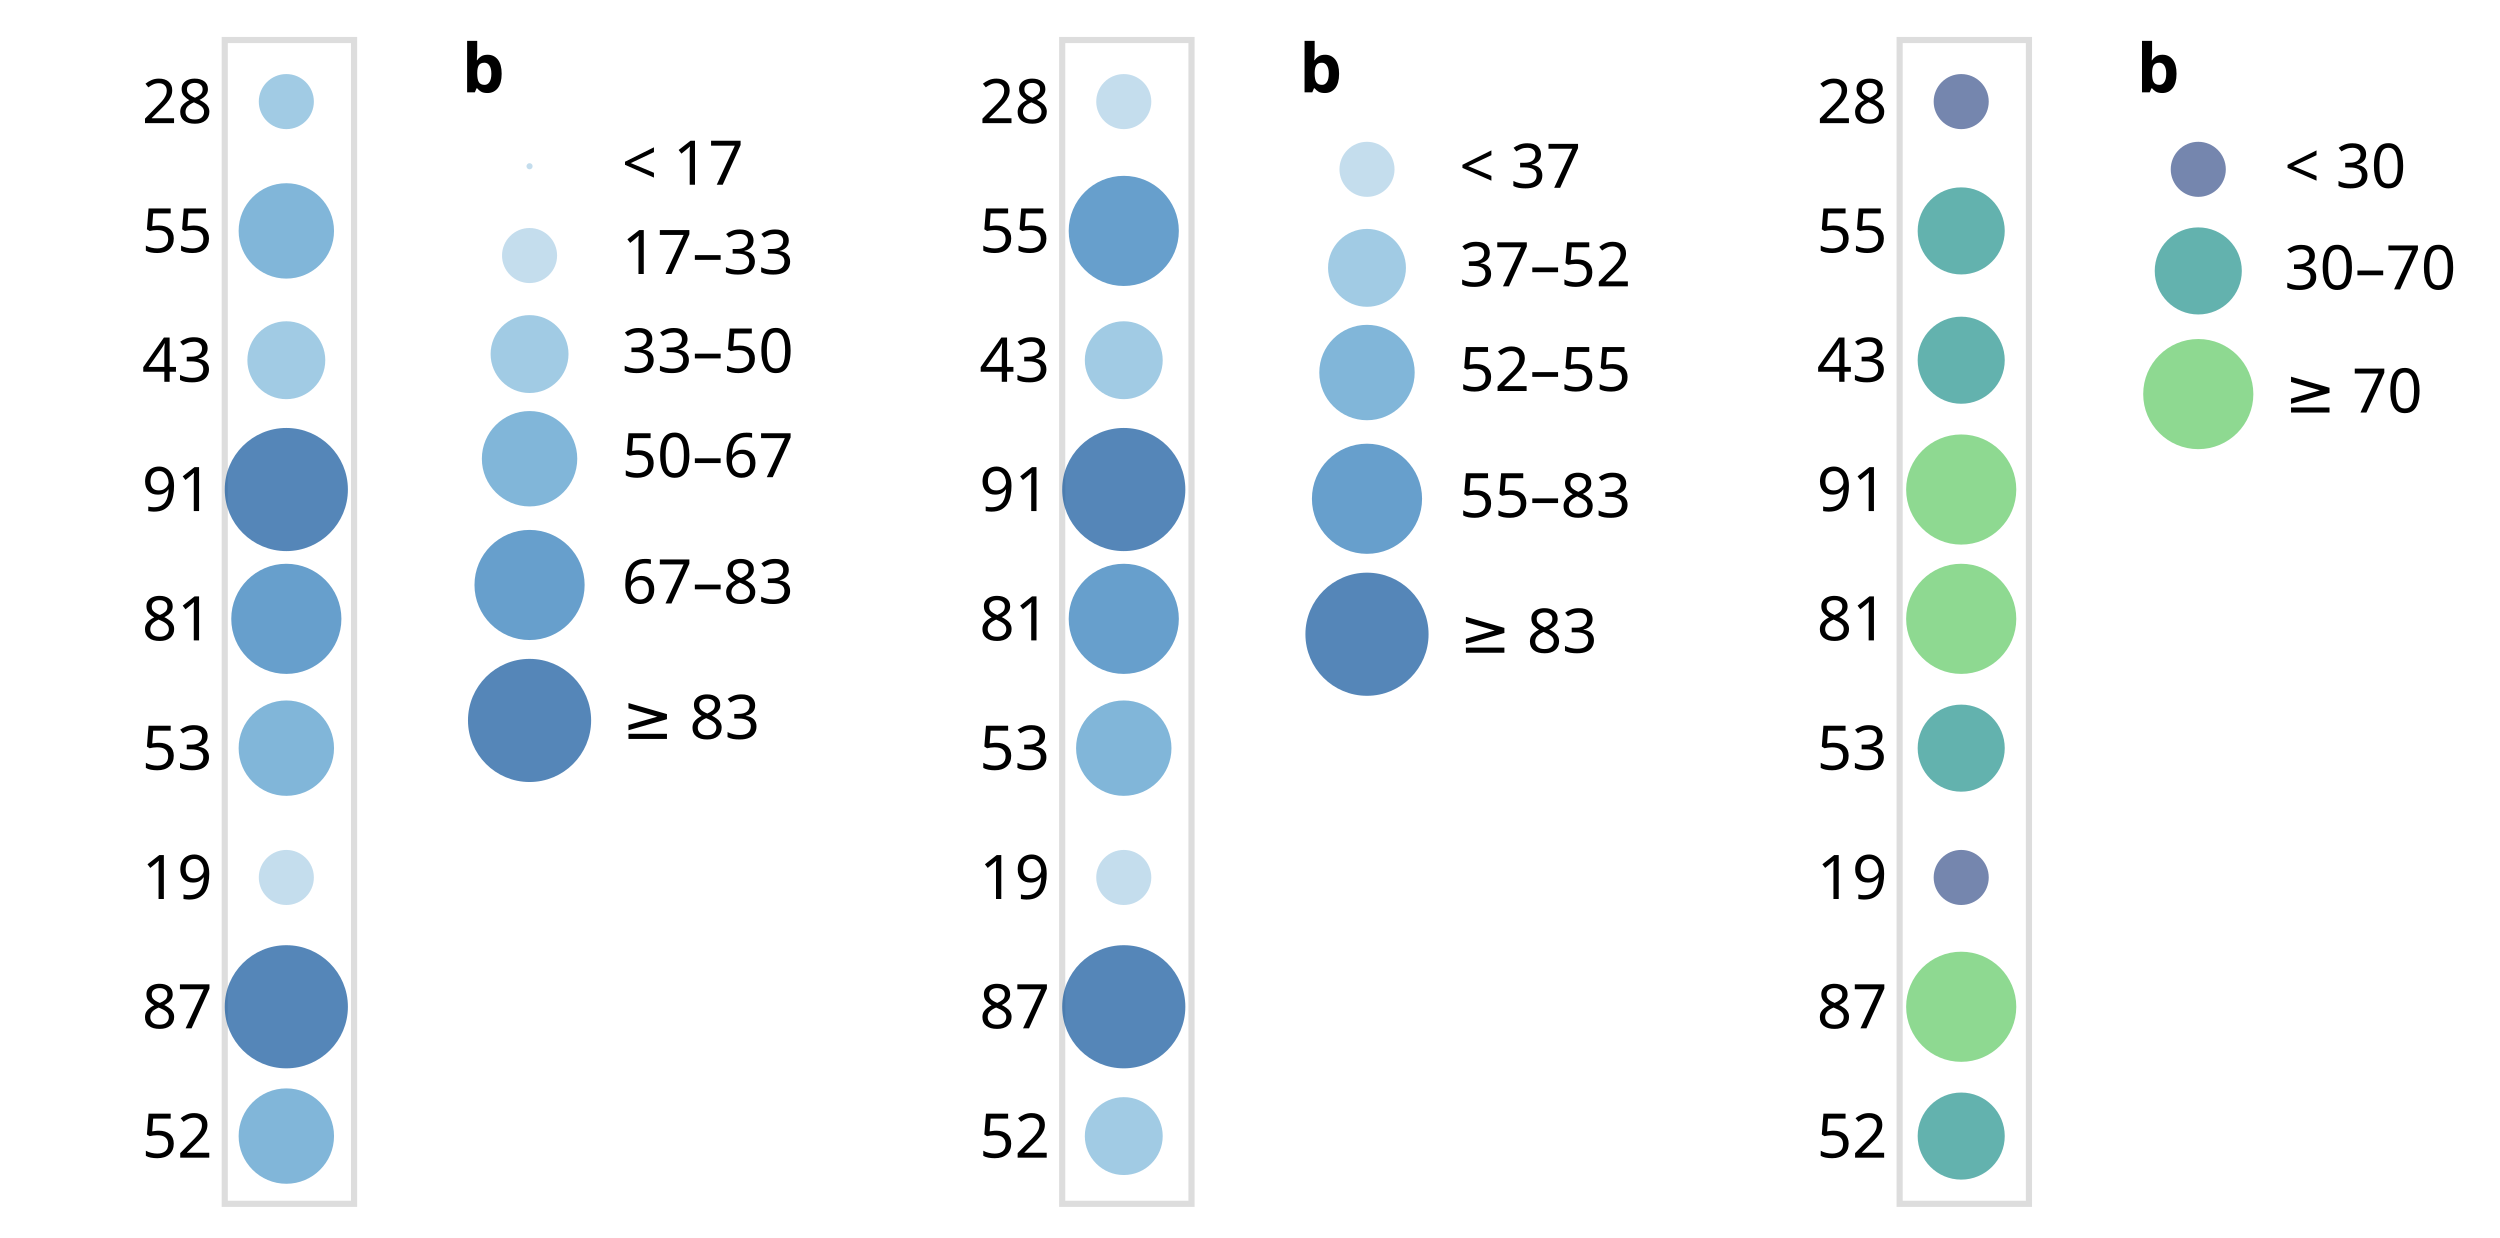
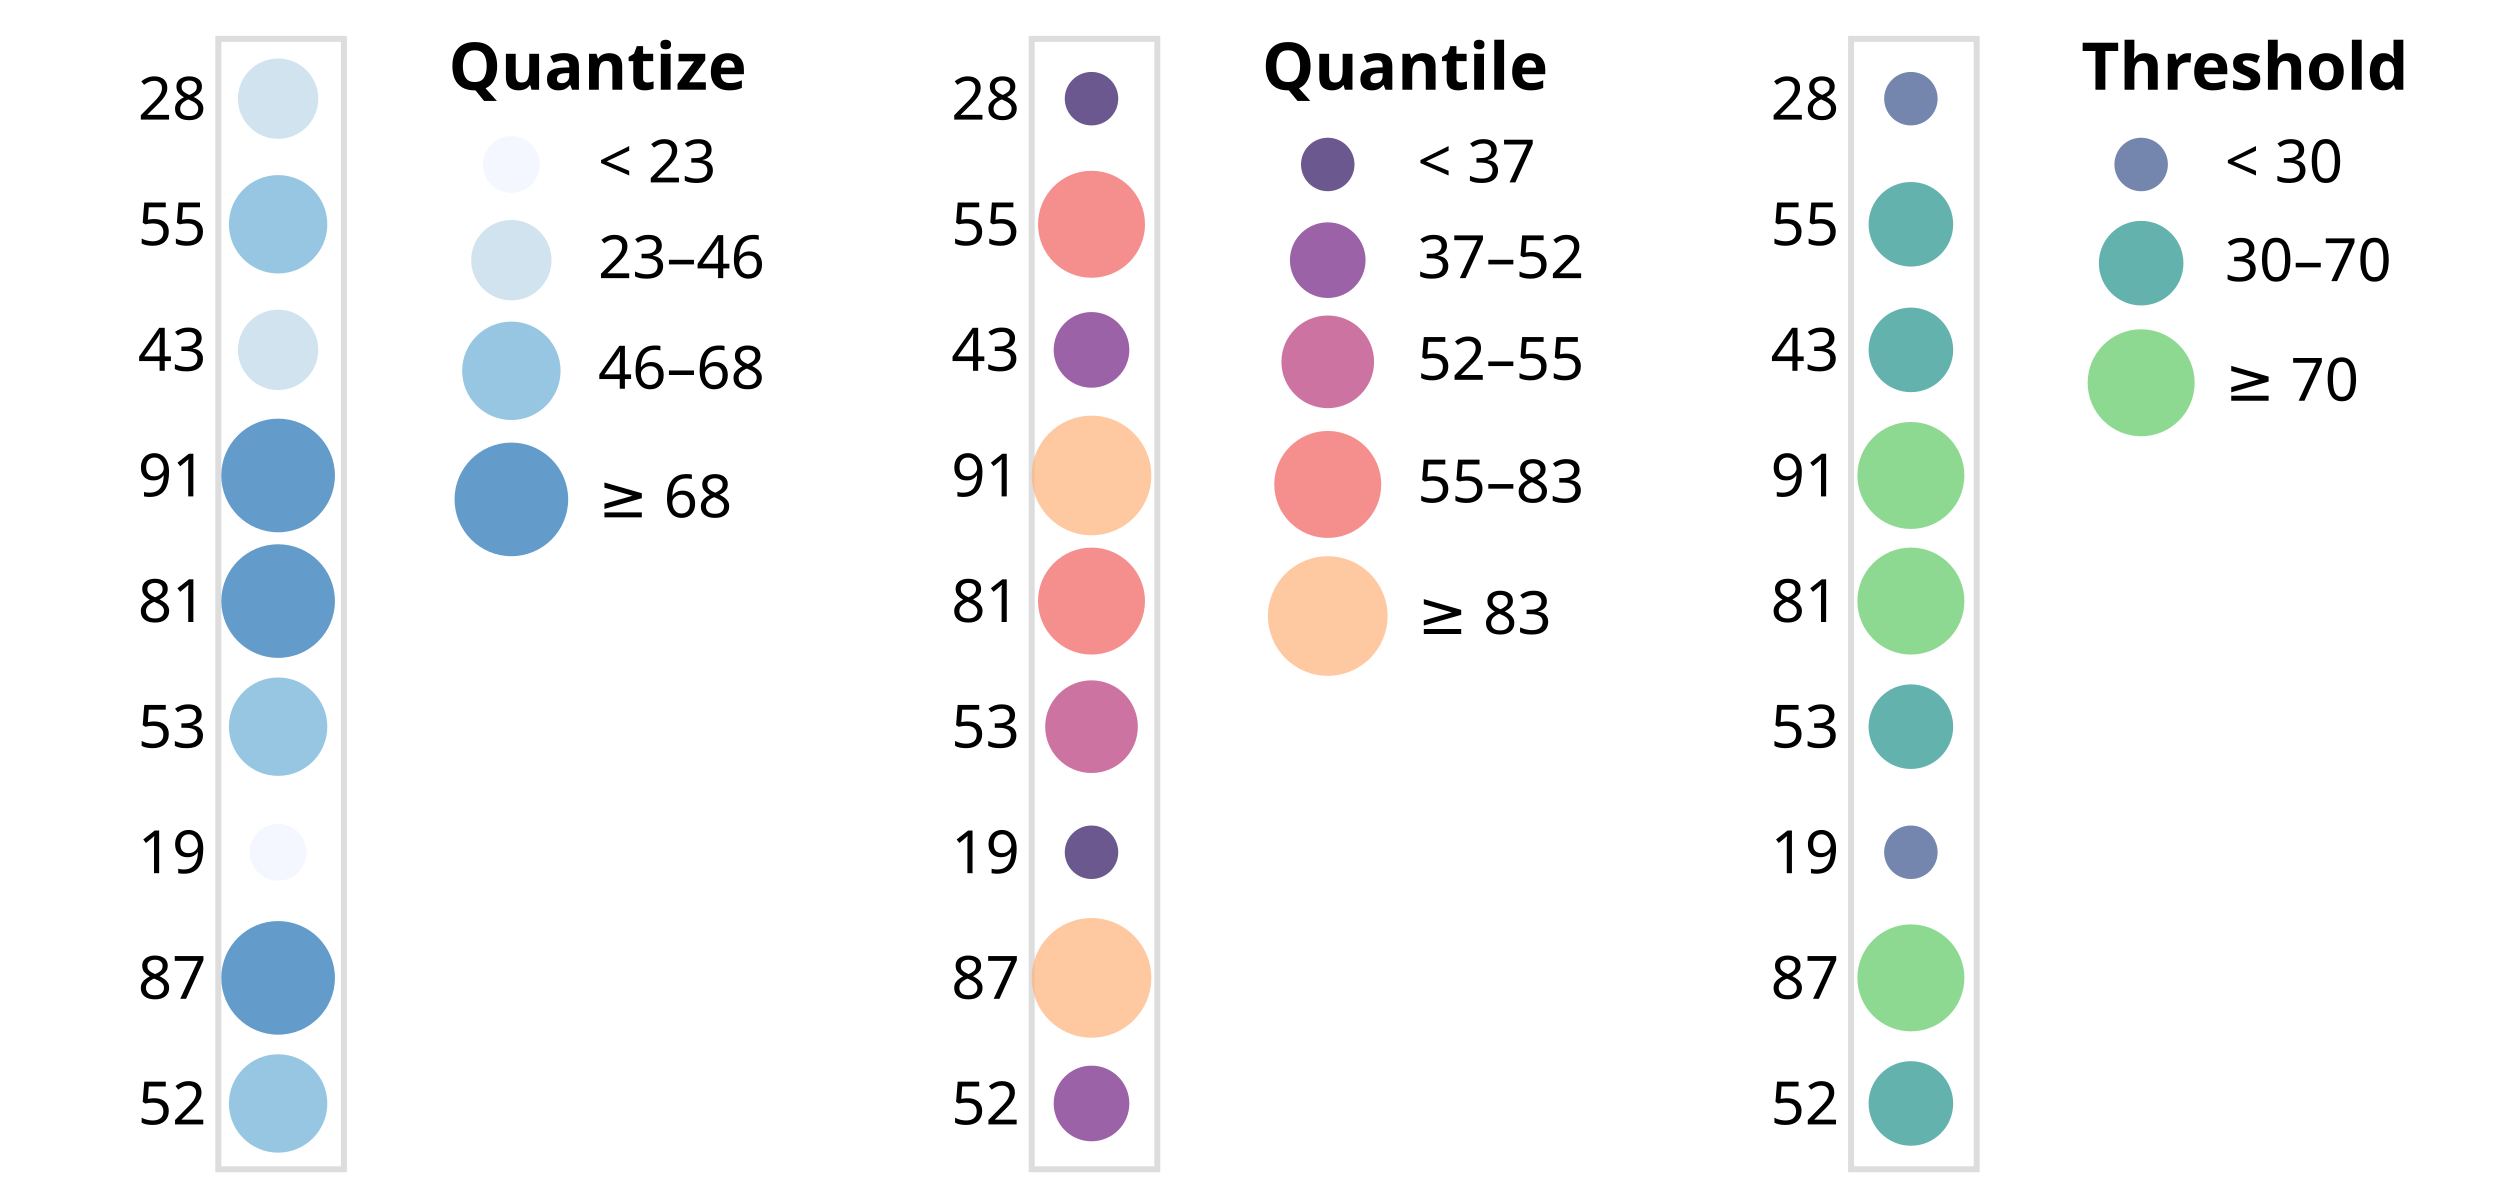
- <svg xmlns="http://www.w3.org/2000/svg" class="marks" width="406" height="201" viewBox="0 0 406 201" version="1.1">
+ <svg xmlns="http://www.w3.org/2000/svg" class="marks" width="418" height="201" viewBox="0 0 418 201" version="1.1">
  <g transform="translate(36,6)">
    <g class="mark-group role-frame root">
      <g transform="translate(0,0)">
        <path class="background" d="M0,0h0v0h0Z" style="fill: none;" />
        <g>
          <g class="mark-group role-scope concat_0_group">
            <g transform="translate(0,0)">
              <path class="background" d="M0.5,0.5h21v189h-21Z" style="fill: none; stroke: #ddd;" />
              <g>
                <g class="mark-symbol role-mark concat_0_marks">
-                   <path transform="translate(10.5,10.5)" d="M4.472,0A4.472,4.472,0,1,1,-4.472,0A4.472,4.472,0,1,1,4.472,0" style="fill: rgb(121, 181, 217); stroke-width: 2; opacity: 0.7;" />
-                   <path transform="translate(10.5,31.5)" d="M7.746,0A7.746,7.746,0,1,1,-7.746,0A7.746,7.746,0,1,1,7.746,0" style="fill: rgb(75, 151, 201); stroke-width: 2; opacity: 0.7;" />
-                   <path transform="translate(10.5,52.5)" d="M6.325,0A6.325,6.325,0,1,1,-6.325,0A6.325,6.325,0,1,1,6.325,0" style="fill: rgb(121, 181, 217); stroke-width: 2; opacity: 0.7;" />
-                   <path transform="translate(10.5,73.5)" d="M10,0A10,10,0,1,1,-10,0A10,10,0,1,1,10,0" style="fill: rgb(13, 83, 154); stroke-width: 2; opacity: 0.7;" />
-                   <path transform="translate(10.5,94.5)" d="M8.944,0A8.944,8.944,0,1,1,-8.944,0A8.944,8.944,0,1,1,8.944,0" style="fill: rgb(38, 118, 182); stroke-width: 2; opacity: 0.7;" />
-                   <path transform="translate(10.5,115.5)" d="M7.746,0A7.746,7.746,0,1,1,-7.746,0A7.746,7.746,0,1,1,7.746,0" style="fill: rgb(75, 151, 201); stroke-width: 2; opacity: 0.7;" />
-                   <path transform="translate(10.5,136.5)" d="M4.472,0A4.472,4.472,0,1,1,-4.472,0A4.472,4.472,0,1,1,4.472,0" style="fill: rgb(171, 207, 230); stroke-width: 2; opacity: 0.7;" />
-                   <path transform="translate(10.5,157.5)" d="M10,0A10,10,0,1,1,-10,0A10,10,0,1,1,10,0" style="fill: rgb(13, 83, 154); stroke-width: 2; opacity: 0.7;" />
-                   <path transform="translate(10.5,178.5)" d="M7.746,0A7.746,7.746,0,1,1,-7.746,0A7.746,7.746,0,1,1,7.746,0" style="fill: rgb(75, 151, 201); stroke-width: 2; opacity: 0.7;" />
+                   <path transform="translate(10.5,10.5)" d="M6.718,0A6.718,6.718,0,1,1,-6.718,0A6.718,6.718,0,1,1,6.718,0" style="fill: #bdd7e7; stroke-width: 2; opacity: 0.7;" />
+                   <path transform="translate(10.5,31.5)" d="M8.227,0A8.227,8.227,0,1,1,-8.227,0A8.227,8.227,0,1,1,8.227,0" style="fill: #6baed6; stroke-width: 2; opacity: 0.7;" />
+                   <path transform="translate(10.5,52.5)" d="M6.718,0A6.718,6.718,0,1,1,-6.718,0A6.718,6.718,0,1,1,6.718,0" style="fill: #bdd7e7; stroke-width: 2; opacity: 0.7;" />
+                   <path transform="translate(10.5,73.5)" d="M9.5,0A9.5,9.5,0,1,1,-9.5,0A9.5,9.5,0,1,1,9.5,0" style="fill: #2171b5; stroke-width: 2; opacity: 0.7;" />
+                   <path transform="translate(10.5,94.5)" d="M9.5,0A9.5,9.5,0,1,1,-9.5,0A9.5,9.5,0,1,1,9.5,0" style="fill: #2171b5; stroke-width: 2; opacity: 0.7;" />
+                   <path transform="translate(10.5,115.5)" d="M8.227,0A8.227,8.227,0,1,1,-8.227,0A8.227,8.227,0,1,1,8.227,0" style="fill: #6baed6; stroke-width: 2; opacity: 0.7;" />
+                   <path transform="translate(10.5,136.5)" d="M4.75,0A4.75,4.75,0,1,1,-4.75,0A4.75,4.75,0,1,1,4.75,0" style="fill: #eff3ff; stroke-width: 2; opacity: 0.7;" />
+                   <path transform="translate(10.5,157.5)" d="M9.5,0A9.5,9.5,0,1,1,-9.5,0A9.5,9.5,0,1,1,9.5,0" style="fill: #2171b5; stroke-width: 2; opacity: 0.7;" />
+                   <path transform="translate(10.5,178.5)" d="M8.227,0A8.227,8.227,0,1,1,-8.227,0A8.227,8.227,0,1,1,8.227,0" style="fill: #6baed6; stroke-width: 2; opacity: 0.7;" />
                </g>
                <g class="mark-group role-legend">
                  <g transform="translate(39,0)">
-                     <path class="background" d="M0,0h55v121h-55Z" style="pointer-events: none; fill: none;" />
+                     <path class="background" d="M0,0h55v87h-55Z" style="pointer-events: none; fill: none;" />
                    <g>
                      <g class="mark-group role-legend-entry">
                        <g transform="translate(0,16)">
                          <path class="background" d="M0,0h0v0h0Z" style="pointer-events: none; fill: none;" />
                          <g>
                            <g class="mark-group role-scope">
                              <g transform="translate(0,0)">
-                                 <path class="background" d="M0,0h54.808v11h-54.808Z" style="pointer-events: none; fill: none; opacity: 1;" />
-                                 <g>
-                                   <g class="mark-symbol role-legend-symbol" style="pointer-events: none;">
-                                     <path transform="translate(11,5)" d="M0.5,0A0.5,0.5,0,1,1,-0.5,0A0.5,0.5,0,1,1,0.5,0" style="fill: rgb(171, 207, 230); stroke-width: 1.5; opacity: 0.7;" />
-                                   </g>
-                                   <g class="mark-text role-legend-label" style="pointer-events: none;">
-                                     <text text-anchor="start" transform="translate(26,8)" style="font-family: sans-serif; font-size: 10px; fill: #000; opacity: 1;">&lt; 17</text>
+                                 <path class="background" d="M0,0h55v11.5h-55Z" style="pointer-events: none; fill: none; opacity: 1;" />
+                                 <g>
+                                   <g class="mark-symbol role-legend-symbol" style="pointer-events: none;">
+                                     <path transform="translate(10.5,5.5)" d="M4.75,0A4.75,4.75,0,1,1,-4.75,0A4.75,4.75,0,1,1,4.75,0" style="fill: #eff3ff; stroke-width: 1.5; opacity: 0.7;" />
+                                   </g>
+                                   <g class="mark-text role-legend-label" style="pointer-events: none;">
+                                     <text text-anchor="start" transform="translate(25,8.5)" style="font-family: sans-serif; font-size: 10px; fill: #000; opacity: 1;">&lt; 23</text>
                                  </g>
                                </g>
                              </g>
                              <g transform="translate(0,14)">
-                                 <path class="background" d="M0,0h54.808v11.5h-54.808Z" style="pointer-events: none; fill: none; opacity: 1;" />
-                                 <g>
-                                   <g class="mark-symbol role-legend-symbol" style="pointer-events: none;">
-                                     <path transform="translate(11,5.5)" d="M4.472,0A4.472,4.472,0,1,1,-4.472,0A4.472,4.472,0,1,1,4.472,0" style="fill: rgb(171, 207, 230); stroke-width: 1.5; opacity: 0.7;" />
-                                   </g>
-                                   <g class="mark-text role-legend-label" style="pointer-events: none;">
-                                     <text text-anchor="start" transform="translate(26,8.5)" style="font-family: sans-serif; font-size: 10px; fill: #000; opacity: 1;">17–33</text>
-                                   </g>
-                                 </g>
-                               </g>
-                               <g transform="translate(0,28)">
-                                 <path class="background" d="M0,0h54.808v13.825h-54.808Z" style="pointer-events: none; fill: none; opacity: 1;" />
-                                 <g>
-                                   <g class="mark-symbol role-legend-symbol" style="pointer-events: none;">
-                                     <path transform="translate(11,7.5)" d="M6.325,0A6.325,6.325,0,1,1,-6.325,0A6.325,6.325,0,1,1,6.325,0" style="fill: rgb(121, 181, 217); stroke-width: 1.5; opacity: 0.7;" />
-                                   </g>
-                                   <g class="mark-text role-legend-label" style="pointer-events: none;">
-                                     <text text-anchor="start" transform="translate(26,10.5)" style="font-family: sans-serif; font-size: 10px; fill: #000; opacity: 1;">33–50</text>
-                                   </g>
-                                 </g>
-                               </g>
-                               <g transform="translate(0,44)">
-                                 <path class="background" d="M0,0h54.808v16.246h-54.808Z" style="pointer-events: none; fill: none; opacity: 1;" />
-                                 <g>
-                                   <g class="mark-symbol role-legend-symbol" style="pointer-events: none;">
-                                     <path transform="translate(11,8.5)" d="M7.746,0A7.746,7.746,0,1,1,-7.746,0A7.746,7.746,0,1,1,7.746,0" style="fill: rgb(75, 151, 201); stroke-width: 1.5; opacity: 0.7;" />
-                                   </g>
-                                   <g class="mark-text role-legend-label" style="pointer-events: none;">
-                                     <text text-anchor="start" transform="translate(26,11.5)" style="font-family: sans-serif; font-size: 10px; fill: #000; opacity: 1;">50–67</text>
-                                   </g>
-                                 </g>
-                               </g>
-                               <g transform="translate(0,63)">
-                                 <path class="background" d="M0,0h54.808v18.944h-54.808Z" style="pointer-events: none; fill: none; opacity: 1;" />
-                                 <g>
-                                   <g class="mark-symbol role-legend-symbol" style="pointer-events: none;">
-                                     <path transform="translate(11,10)" d="M8.944,0A8.944,8.944,0,1,1,-8.944,0A8.944,8.944,0,1,1,8.944,0" style="fill: rgb(38, 118, 182); stroke-width: 1.5; opacity: 0.7;" />
-                                   </g>
-                                   <g class="mark-text role-legend-label" style="pointer-events: none;">
-                                     <text text-anchor="start" transform="translate(26,13)" style="font-family: sans-serif; font-size: 10px; fill: #000; opacity: 1;">67–83</text>
-                                   </g>
-                                 </g>
-                               </g>
-                               <g transform="translate(0,84)">
-                                 <path class="background" d="M0,0h54.808v21h-54.808Z" style="pointer-events: none; fill: none; opacity: 1;" />
-                                 <g>
-                                   <g class="mark-symbol role-legend-symbol" style="pointer-events: none;">
-                                     <path transform="translate(11,11)" d="M10,0A10,10,0,1,1,-10,0A10,10,0,1,1,10,0" style="fill: rgb(13, 83, 154); stroke-width: 1.5; opacity: 0.7;" />
-                                   </g>
-                                   <g class="mark-text role-legend-label" style="pointer-events: none;">
-                                     <text text-anchor="start" transform="translate(26,14)" style="font-family: sans-serif; font-size: 10px; fill: #000; opacity: 1;">≥ 83</text>
+                                 <path class="background" d="M0,0h55v14.218h-55Z" style="pointer-events: none; fill: none; opacity: 1;" />
+                                 <g>
+                                   <g class="mark-symbol role-legend-symbol" style="pointer-events: none;">
+                                     <path transform="translate(10.5,7.5)" d="M6.718,0A6.718,6.718,0,1,1,-6.718,0A6.718,6.718,0,1,1,6.718,0" style="fill: #bdd7e7; stroke-width: 1.5; opacity: 0.7;" />
+                                   </g>
+                                   <g class="mark-text role-legend-label" style="pointer-events: none;">
+                                     <text text-anchor="start" transform="translate(25,10.5)" style="font-family: sans-serif; font-size: 10px; fill: #000; opacity: 1;">23–46</text>
+                                   </g>
+                                 </g>
+                               </g>
+                               <g transform="translate(0,31)">
+                                 <path class="background" d="M0,0h55v17.227h-55Z" style="pointer-events: none; fill: none; opacity: 1;" />
+                                 <g>
+                                   <g class="mark-symbol role-legend-symbol" style="pointer-events: none;">
+                                     <path transform="translate(10.5,9)" d="M8.227,0A8.227,8.227,0,1,1,-8.227,0A8.227,8.227,0,1,1,8.227,0" style="fill: #6baed6; stroke-width: 1.5; opacity: 0.7;" />
+                                   </g>
+                                   <g class="mark-text role-legend-label" style="pointer-events: none;">
+                                     <text text-anchor="start" transform="translate(25,12)" style="font-family: sans-serif; font-size: 10px; fill: #000; opacity: 1;">46–68</text>
+                                   </g>
+                                 </g>
+                               </g>
+                               <g transform="translate(0,51)">
+                                 <path class="background" d="M0,0h55v20h-55Z" style="pointer-events: none; fill: none; opacity: 1;" />
+                                 <g>
+                                   <g class="mark-symbol role-legend-symbol" style="pointer-events: none;">
+                                     <path transform="translate(10.5,10.5)" d="M9.5,0A9.5,9.5,0,1,1,-9.5,0A9.5,9.5,0,1,1,9.5,0" style="fill: #2171b5; stroke-width: 1.5; opacity: 0.7;" />
+                                   </g>
+                                   <g class="mark-text role-legend-label" style="pointer-events: none;">
+                                     <text text-anchor="start" transform="translate(25,13.5)" style="font-family: sans-serif; font-size: 10px; fill: #000; opacity: 1;">≥ 68</text>
                                  </g>
                                </g>
                              </g>
                            </g>
                          </g>
                        </g>
                      </g>
                      <g class="mark-text role-legend-title" style="pointer-events: none;">
-                         <text text-anchor="start" transform="translate(0,9)" style="font-family: sans-serif; font-size: 11px; font-weight: bold; fill: #000; opacity: 1;">b</text>
+                         <text text-anchor="start" transform="translate(0,9)" style="font-family: sans-serif; font-size: 11px; font-weight: bold; fill: #000; opacity: 1;">Quantize</text>
                      </g>
                    </g>
                  </g>
                </g>
                <g class="mark-group role-axis">
                  <g transform="translate(0.5,0.5)">
                    <path class="background" d="M0,0h0v0h0Z" style="pointer-events: none; fill: none;" />
                    <g>
                      <g class="mark-text role-axis-label" style="pointer-events: none;">
                        <text text-anchor="end" transform="translate(-2,13.5)" style="font-family: sans-serif; font-size: 10px; fill: #000; opacity: 1;">28</text>
                        <text text-anchor="end" transform="translate(-2,34.5)" style="font-family: sans-serif; font-size: 10px; fill: #000; opacity: 1;">55</text>
                        <text text-anchor="end" transform="translate(-2,55.5)" style="font-family: sans-serif; font-size: 10px; fill: #000; opacity: 1;">43</text>
                        <text text-anchor="end" transform="translate(-2,76.5)" style="font-family: sans-serif; font-size: 10px; fill: #000; opacity: 1;">91</text>
                        <text text-anchor="end" transform="translate(-2,97.5)" style="font-family: sans-serif; font-size: 10px; fill: #000; opacity: 1;">81</text>
                        <text text-anchor="end" transform="translate(-2,118.5)" style="font-family: sans-serif; font-size: 10px; fill: #000; opacity: 1;">53</text>
                        <text text-anchor="end" transform="translate(-2,139.5)" style="font-family: sans-serif; font-size: 10px; fill: #000; opacity: 1;">19</text>
                        <text text-anchor="end" transform="translate(-2,160.5)" style="font-family: sans-serif; font-size: 10px; fill: #000; opacity: 1;">87</text>
                        <text text-anchor="end" transform="translate(-2,181.5)" style="font-family: sans-serif; font-size: 10px; fill: #000; opacity: 1;">52</text>
                      </g>
                    </g>
                  </g>
                </g>
              </g>
            </g>
          </g>
          <g class="mark-group role-scope concat_1_group">
            <g transform="translate(136,0)">
              <path class="background" d="M0.5,0.5h21v189h-21Z" style="fill: none; stroke: #ddd;" />
              <g>
                <g class="mark-symbol role-mark concat_1_marks">
-                   <path transform="translate(10.5,10.5)" d="M4.472,0A4.472,4.472,0,1,1,-4.472,0A4.472,4.472,0,1,1,4.472,0" style="fill: rgb(171, 207, 230); stroke-width: 2; opacity: 0.7;" />
-                   <path transform="translate(10.5,31.5)" d="M8.944,0A8.944,8.944,0,1,1,-8.944,0A8.944,8.944,0,1,1,8.944,0" style="fill: rgb(38, 118, 182); stroke-width: 2; opacity: 0.7;" />
-                   <path transform="translate(10.5,52.5)" d="M6.325,0A6.325,6.325,0,1,1,-6.325,0A6.325,6.325,0,1,1,6.325,0" style="fill: rgb(121, 181, 217); stroke-width: 2; opacity: 0.7;" />
-                   <path transform="translate(10.5,73.5)" d="M10,0A10,10,0,1,1,-10,0A10,10,0,1,1,10,0" style="fill: rgb(13, 83, 154); stroke-width: 2; opacity: 0.7;" />
-                   <path transform="translate(10.5,94.5)" d="M8.944,0A8.944,8.944,0,1,1,-8.944,0A8.944,8.944,0,1,1,8.944,0" style="fill: rgb(38, 118, 182); stroke-width: 2; opacity: 0.7;" />
-                   <path transform="translate(10.5,115.5)" d="M7.746,0A7.746,7.746,0,1,1,-7.746,0A7.746,7.746,0,1,1,7.746,0" style="fill: rgb(75, 151, 201); stroke-width: 2; opacity: 0.7;" />
-                   <path transform="translate(10.5,136.5)" d="M4.472,0A4.472,4.472,0,1,1,-4.472,0A4.472,4.472,0,1,1,4.472,0" style="fill: rgb(171, 207, 230); stroke-width: 2; opacity: 0.7;" />
-                   <path transform="translate(10.5,157.5)" d="M10,0A10,10,0,1,1,-10,0A10,10,0,1,1,10,0" style="fill: rgb(13, 83, 154); stroke-width: 2; opacity: 0.7;" />
-                   <path transform="translate(10.5,178.5)" d="M6.325,0A6.325,6.325,0,1,1,-6.325,0A6.325,6.325,0,1,1,6.325,0" style="fill: rgb(121, 181, 217); stroke-width: 2; opacity: 0.7;" />
+                   <path transform="translate(10.5,10.5)" d="M4.472,0A4.472,4.472,0,1,1,-4.472,0A4.472,4.472,0,1,1,4.472,0" style="fill: #2c115f; stroke-width: 2; opacity: 0.7;" />
+                   <path transform="translate(10.5,31.5)" d="M8.944,0A8.944,8.944,0,1,1,-8.944,0A8.944,8.944,0,1,1,8.944,0" style="fill: #f1605d; stroke-width: 2; opacity: 0.7;" />
+                   <path transform="translate(10.5,52.5)" d="M6.325,0A6.325,6.325,0,1,1,-6.325,0A6.325,6.325,0,1,1,6.325,0" style="fill: #721f81; stroke-width: 2; opacity: 0.7;" />
+                   <path transform="translate(10.5,73.5)" d="M10,0A10,10,0,1,1,-10,0A10,10,0,1,1,10,0" style="fill: #feb078; stroke-width: 2; opacity: 0.7;" />
+                   <path transform="translate(10.5,94.5)" d="M8.944,0A8.944,8.944,0,1,1,-8.944,0A8.944,8.944,0,1,1,8.944,0" style="fill: #f1605d; stroke-width: 2; opacity: 0.7;" />
+                   <path transform="translate(10.5,115.5)" d="M7.746,0A7.746,7.746,0,1,1,-7.746,0A7.746,7.746,0,1,1,7.746,0" style="fill: #b73779; stroke-width: 2; opacity: 0.7;" />
+                   <path transform="translate(10.5,136.5)" d="M4.472,0A4.472,4.472,0,1,1,-4.472,0A4.472,4.472,0,1,1,4.472,0" style="fill: #2c115f; stroke-width: 2; opacity: 0.7;" />
+                   <path transform="translate(10.5,157.5)" d="M10,0A10,10,0,1,1,-10,0A10,10,0,1,1,10,0" style="fill: #feb078; stroke-width: 2; opacity: 0.7;" />
+                   <path transform="translate(10.5,178.5)" d="M6.325,0A6.325,6.325,0,1,1,-6.325,0A6.325,6.325,0,1,1,6.325,0" style="fill: #721f81; stroke-width: 2; opacity: 0.7;" />
                </g>
                <g class="mark-group role-legend">
                  <g transform="translate(39,0)">
-                     <path class="background" d="M0,0h55v107h-55Z" style="pointer-events: none; fill: none;" />
+                     <path class="background" d="M0,0h56v107h-56Z" style="pointer-events: none; fill: none;" />
                    <g>
                      <g class="mark-group role-legend-entry">
                        <g transform="translate(0,16)">
                          <path class="background" d="M0,0h0v0h0Z" style="pointer-events: none; fill: none;" />
                          <g>
                            <g class="mark-group role-scope">
                              <g transform="translate(0,0)">
-                                 <path class="background" d="M0,0h54.808v11.5h-54.808Z" style="pointer-events: none; fill: none; opacity: 1;" />
-                                 <g>
-                                   <g class="mark-symbol role-legend-symbol" style="pointer-events: none;">
-                                     <path transform="translate(11,5.5)" d="M4.472,0A4.472,4.472,0,1,1,-4.472,0A4.472,4.472,0,1,1,4.472,0" style="fill: rgb(171, 207, 230); stroke-width: 1.5; opacity: 0.7;" />
+                                 <path class="background" d="M0,0h56v11.5h-56Z" style="pointer-events: none; fill: none; opacity: 1;" />
+                                 <g>
+                                   <g class="mark-symbol role-legend-symbol" style="pointer-events: none;">
+                                     <path transform="translate(11,5.5)" d="M4.472,0A4.472,4.472,0,1,1,-4.472,0A4.472,4.472,0,1,1,4.472,0" style="fill: #2c115f; stroke-width: 1.5; opacity: 0.7;" />
                                  </g>
                                  <g class="mark-text role-legend-label" style="pointer-events: none;">
                                    <text text-anchor="start" transform="translate(26,8.5)" style="font-family: sans-serif; font-size: 10px; fill: #000; opacity: 1;">&lt; 37</text>
                                  </g>
                                </g>
                              </g>
                              <g transform="translate(0,14)">
-                                 <path class="background" d="M0,0h54.808v13.825h-54.808Z" style="pointer-events: none; fill: none; opacity: 1;" />
-                                 <g>
-                                   <g class="mark-symbol role-legend-symbol" style="pointer-events: none;">
-                                     <path transform="translate(11,7.5)" d="M6.325,0A6.325,6.325,0,1,1,-6.325,0A6.325,6.325,0,1,1,6.325,0" style="fill: rgb(121, 181, 217); stroke-width: 1.5; opacity: 0.7;" />
+                                 <path class="background" d="M0,0h56v13.825h-56Z" style="pointer-events: none; fill: none; opacity: 1;" />
+                                 <g>
+                                   <g class="mark-symbol role-legend-symbol" style="pointer-events: none;">
+                                     <path transform="translate(11,7.5)" d="M6.325,0A6.325,6.325,0,1,1,-6.325,0A6.325,6.325,0,1,1,6.325,0" style="fill: #721f81; stroke-width: 1.5; opacity: 0.7;" />
                                  </g>
                                  <g class="mark-text role-legend-label" style="pointer-events: none;">
                                    <text text-anchor="start" transform="translate(26,10.5)" style="font-family: sans-serif; font-size: 10px; fill: #000; opacity: 1;">37–52</text>
                                  </g>
                                </g>
                              </g>
                              <g transform="translate(0,30)">
-                                 <path class="background" d="M0,0h54.808v16.246h-54.808Z" style="pointer-events: none; fill: none; opacity: 1;" />
-                                 <g>
-                                   <g class="mark-symbol role-legend-symbol" style="pointer-events: none;">
-                                     <path transform="translate(11,8.5)" d="M7.746,0A7.746,7.746,0,1,1,-7.746,0A7.746,7.746,0,1,1,7.746,0" style="fill: rgb(75, 151, 201); stroke-width: 1.5; opacity: 0.7;" />
+                                 <path class="background" d="M0,0h56v16.246h-56Z" style="pointer-events: none; fill: none; opacity: 1;" />
+                                 <g>
+                                   <g class="mark-symbol role-legend-symbol" style="pointer-events: none;">
+                                     <path transform="translate(11,8.5)" d="M7.746,0A7.746,7.746,0,1,1,-7.746,0A7.746,7.746,0,1,1,7.746,0" style="fill: #b73779; stroke-width: 1.5; opacity: 0.7;" />
                                  </g>
                                  <g class="mark-text role-legend-label" style="pointer-events: none;">
                                    <text text-anchor="start" transform="translate(26,11.5)" style="font-family: sans-serif; font-size: 10px; fill: #000; opacity: 1;">52–55</text>
                                  </g>
                                </g>
                              </g>
                              <g transform="translate(0,49)">
-                                 <path class="background" d="M0,0h54.808v18.944h-54.808Z" style="pointer-events: none; fill: none; opacity: 1;" />
-                                 <g>
-                                   <g class="mark-symbol role-legend-symbol" style="pointer-events: none;">
-                                     <path transform="translate(11,10)" d="M8.944,0A8.944,8.944,0,1,1,-8.944,0A8.944,8.944,0,1,1,8.944,0" style="fill: rgb(38, 118, 182); stroke-width: 1.5; opacity: 0.7;" />
+                                 <path class="background" d="M0,0h56v18.944h-56Z" style="pointer-events: none; fill: none; opacity: 1;" />
+                                 <g>
+                                   <g class="mark-symbol role-legend-symbol" style="pointer-events: none;">
+                                     <path transform="translate(11,10)" d="M8.944,0A8.944,8.944,0,1,1,-8.944,0A8.944,8.944,0,1,1,8.944,0" style="fill: #f1605d; stroke-width: 1.5; opacity: 0.7;" />
                                  </g>
                                  <g class="mark-text role-legend-label" style="pointer-events: none;">
                                    <text text-anchor="start" transform="translate(26,13)" style="font-family: sans-serif; font-size: 10px; fill: #000; opacity: 1;">55–83</text>
                                  </g>
                                </g>
                              </g>
                              <g transform="translate(0,70)">
-                                 <path class="background" d="M0,0h54.808v21h-54.808Z" style="pointer-events: none; fill: none; opacity: 1;" />
-                                 <g>
-                                   <g class="mark-symbol role-legend-symbol" style="pointer-events: none;">
-                                     <path transform="translate(11,11)" d="M10,0A10,10,0,1,1,-10,0A10,10,0,1,1,10,0" style="fill: rgb(13, 83, 154); stroke-width: 1.5; opacity: 0.7;" />
+                                 <path class="background" d="M0,0h56v21h-56Z" style="pointer-events: none; fill: none; opacity: 1;" />
+                                 <g>
+                                   <g class="mark-symbol role-legend-symbol" style="pointer-events: none;">
+                                     <path transform="translate(11,11)" d="M10,0A10,10,0,1,1,-10,0A10,10,0,1,1,10,0" style="fill: #feb078; stroke-width: 1.5; opacity: 0.7;" />
                                  </g>
                                  <g class="mark-text role-legend-label" style="pointer-events: none;">
                                    <text text-anchor="start" transform="translate(26,14)" style="font-family: sans-serif; font-size: 10px; fill: #000; opacity: 1;">≥ 83</text>
                                  </g>
                                </g>
                              </g>
                            </g>
                          </g>
                        </g>
                      </g>
                      <g class="mark-text role-legend-title" style="pointer-events: none;">
-                         <text text-anchor="start" transform="translate(0,9)" style="font-family: sans-serif; font-size: 11px; font-weight: bold; fill: #000; opacity: 1;">b</text>
+                         <text text-anchor="start" transform="translate(0,9)" style="font-family: sans-serif; font-size: 11px; font-weight: bold; fill: #000; opacity: 1;">Quantile</text>
                      </g>
                    </g>
                  </g>
                </g>
                <g class="mark-group role-axis">
                  <g transform="translate(0.5,0.5)">
                    <path class="background" d="M0,0h0v0h0Z" style="pointer-events: none; fill: none;" />
                    <g>
                      <g class="mark-text role-axis-label" style="pointer-events: none;">
                        <text text-anchor="end" transform="translate(-2,13.5)" style="font-family: sans-serif; font-size: 10px; fill: #000; opacity: 1;">28</text>
                        <text text-anchor="end" transform="translate(-2,34.5)" style="font-family: sans-serif; font-size: 10px; fill: #000; opacity: 1;">55</text>
                        <text text-anchor="end" transform="translate(-2,55.5)" style="font-family: sans-serif; font-size: 10px; fill: #000; opacity: 1;">43</text>
                        <text text-anchor="end" transform="translate(-2,76.5)" style="font-family: sans-serif; font-size: 10px; fill: #000; opacity: 1;">91</text>
                        <text text-anchor="end" transform="translate(-2,97.5)" style="font-family: sans-serif; font-size: 10px; fill: #000; opacity: 1;">81</text>
                        <text text-anchor="end" transform="translate(-2,118.5)" style="font-family: sans-serif; font-size: 10px; fill: #000; opacity: 1;">53</text>
                        <text text-anchor="end" transform="translate(-2,139.5)" style="font-family: sans-serif; font-size: 10px; fill: #000; opacity: 1;">19</text>
                        <text text-anchor="end" transform="translate(-2,160.5)" style="font-family: sans-serif; font-size: 10px; fill: #000; opacity: 1;">87</text>
                        <text text-anchor="end" transform="translate(-2,181.5)" style="font-family: sans-serif; font-size: 10px; fill: #000; opacity: 1;">52</text>
                      </g>
                    </g>
                  </g>
                </g>
              </g>
            </g>
          </g>
          <g class="mark-group role-scope concat_2_group">
-             <g transform="translate(272,0)">
+             <g transform="translate(273,0)">
              <path class="background" d="M0.5,0.5h21v189h-21Z" style="fill: none; stroke: #ddd;" />
              <g>
                <g class="mark-symbol role-mark concat_2_marks">
                  <path transform="translate(10.5,10.5)" d="M4.472,0A4.472,4.472,0,1,1,-4.472,0A4.472,4.472,0,1,1,4.472,0" style="fill: #3b528b; stroke-width: 2; opacity: 0.7;" />
                  <path transform="translate(10.5,31.5)" d="M7.071,0A7.071,7.071,0,1,1,-7.071,0A7.071,7.071,0,1,1,7.071,0" style="fill: #21918c; stroke-width: 2; opacity: 0.7;" />
                  <path transform="translate(10.5,52.5)" d="M7.071,0A7.071,7.071,0,1,1,-7.071,0A7.071,7.071,0,1,1,7.071,0" style="fill: #21918c; stroke-width: 2; opacity: 0.7;" />
                  <path transform="translate(10.5,73.5)" d="M8.944,0A8.944,8.944,0,1,1,-8.944,0A8.944,8.944,0,1,1,8.944,0" style="fill: #5ec962; stroke-width: 2; opacity: 0.7;" />
                  <path transform="translate(10.5,94.5)" d="M8.944,0A8.944,8.944,0,1,1,-8.944,0A8.944,8.944,0,1,1,8.944,0" style="fill: #5ec962; stroke-width: 2; opacity: 0.7;" />
                  <path transform="translate(10.5,115.5)" d="M7.071,0A7.071,7.071,0,1,1,-7.071,0A7.071,7.071,0,1,1,7.071,0" style="fill: #21918c; stroke-width: 2; opacity: 0.7;" />
                  <path transform="translate(10.5,136.5)" d="M4.472,0A4.472,4.472,0,1,1,-4.472,0A4.472,4.472,0,1,1,4.472,0" style="fill: #3b528b; stroke-width: 2; opacity: 0.7;" />
                  <path transform="translate(10.5,157.5)" d="M8.944,0A8.944,8.944,0,1,1,-8.944,0A8.944,8.944,0,1,1,8.944,0" style="fill: #5ec962; stroke-width: 2; opacity: 0.7;" />
                  <path transform="translate(10.5,178.5)" d="M7.071,0A7.071,7.071,0,1,1,-7.071,0A7.071,7.071,0,1,1,7.071,0" style="fill: #21918c; stroke-width: 2; opacity: 0.7;" />
                </g>
                <g class="mark-group role-legend">
                  <g transform="translate(39,0)">
-                     <path class="background" d="M0,0h53v67h-53Z" style="pointer-events: none; fill: none;" />
+                     <path class="background" d="M0,0h64v67h-64Z" style="pointer-events: none; fill: none;" />
                    <g>
                      <g class="mark-group role-legend-entry">
                        <g transform="translate(0,16)">
                          <path class="background" d="M0,0h0v0h0Z" style="pointer-events: none; fill: none;" />
                          <g>
                            <g class="mark-group role-scope">
                              <g transform="translate(0,0)">
-                                 <path class="background" d="M0,0h52.808v11.5h-52.808Z" style="pointer-events: none; fill: none; opacity: 1;" />
+                                 <path class="background" d="M0,0h54v11.5h-54Z" style="pointer-events: none; fill: none; opacity: 1;" />
                                <g>
                                  <g class="mark-symbol role-legend-symbol" style="pointer-events: none;">
                                    <path transform="translate(10,5.5)" d="M4.472,0A4.472,4.472,0,1,1,-4.472,0A4.472,4.472,0,1,1,4.472,0" style="fill: #3b528b; stroke-width: 1.5; opacity: 0.7;" />
                                  </g>
                                  <g class="mark-text role-legend-label" style="pointer-events: none;">
                                    <text text-anchor="start" transform="translate(24,8.5)" style="font-family: sans-serif; font-size: 10px; fill: #000; opacity: 1;">&lt; 30</text>
                                  </g>
                                </g>
                              </g>
                              <g transform="translate(0,14)">
-                                 <path class="background" d="M0,0h52.808v15.071h-52.808Z" style="pointer-events: none; fill: none; opacity: 1;" />
+                                 <path class="background" d="M0,0h54v15.071h-54Z" style="pointer-events: none; fill: none; opacity: 1;" />
                                <g>
                                  <g class="mark-symbol role-legend-symbol" style="pointer-events: none;">
                                    <path transform="translate(10,8)" d="M7.071,0A7.071,7.071,0,1,1,-7.071,0A7.071,7.071,0,1,1,7.071,0" style="fill: #21918c; stroke-width: 1.5; opacity: 0.7;" />
                                  </g>
                                  <g class="mark-text role-legend-label" style="pointer-events: none;">
                                    <text text-anchor="start" transform="translate(24,11)" style="font-family: sans-serif; font-size: 10px; fill: #000; opacity: 1;">30–70</text>
                                  </g>
                                </g>
                              </g>
                              <g transform="translate(0,32)">
-                                 <path class="background" d="M0,0h52.808v18.944h-52.808Z" style="pointer-events: none; fill: none; opacity: 1;" />
+                                 <path class="background" d="M0,0h54v18.944h-54Z" style="pointer-events: none; fill: none; opacity: 1;" />
                                <g>
                                  <g class="mark-symbol role-legend-symbol" style="pointer-events: none;">
                                    <path transform="translate(10,10)" d="M8.944,0A8.944,8.944,0,1,1,-8.944,0A8.944,8.944,0,1,1,8.944,0" style="fill: #5ec962; stroke-width: 1.5; opacity: 0.7;" />
                                  </g>
                                  <g class="mark-text role-legend-label" style="pointer-events: none;">
                                    <text text-anchor="start" transform="translate(24,13)" style="font-family: sans-serif; font-size: 10px; fill: #000; opacity: 1;">≥ 70</text>
                                  </g>
                                </g>
                              </g>
                            </g>
                          </g>
                        </g>
                      </g>
                      <g class="mark-text role-legend-title" style="pointer-events: none;">
-                         <text text-anchor="start" transform="translate(0,9)" style="font-family: sans-serif; font-size: 11px; font-weight: bold; fill: #000; opacity: 1;">b</text>
+                         <text text-anchor="start" transform="translate(0,9)" style="font-family: sans-serif; font-size: 11px; font-weight: bold; fill: #000; opacity: 1;">Threshold</text>
                      </g>
                    </g>
                  </g>
                </g>
                <g class="mark-group role-axis">
                  <g transform="translate(0.5,0.5)">
                    <path class="background" d="M0,0h0v0h0Z" style="pointer-events: none; fill: none;" />
                    <g>
                      <g class="mark-text role-axis-label" style="pointer-events: none;">
                        <text text-anchor="end" transform="translate(-2,13.5)" style="font-family: sans-serif; font-size: 10px; fill: #000; opacity: 1;">28</text>
                        <text text-anchor="end" transform="translate(-2,34.5)" style="font-family: sans-serif; font-size: 10px; fill: #000; opacity: 1;">55</text>
                        <text text-anchor="end" transform="translate(-2,55.5)" style="font-family: sans-serif; font-size: 10px; fill: #000; opacity: 1;">43</text>
                        <text text-anchor="end" transform="translate(-2,76.5)" style="font-family: sans-serif; font-size: 10px; fill: #000; opacity: 1;">91</text>
                        <text text-anchor="end" transform="translate(-2,97.5)" style="font-family: sans-serif; font-size: 10px; fill: #000; opacity: 1;">81</text>
                        <text text-anchor="end" transform="translate(-2,118.5)" style="font-family: sans-serif; font-size: 10px; fill: #000; opacity: 1;">53</text>
                        <text text-anchor="end" transform="translate(-2,139.5)" style="font-family: sans-serif; font-size: 10px; fill: #000; opacity: 1;">19</text>
                        <text text-anchor="end" transform="translate(-2,160.5)" style="font-family: sans-serif; font-size: 10px; fill: #000; opacity: 1;">87</text>
                        <text text-anchor="end" transform="translate(-2,181.5)" style="font-family: sans-serif; font-size: 10px; fill: #000; opacity: 1;">52</text>
                      </g>
                    </g>
                  </g>
                </g>
              </g>
            </g>
          </g>
        </g>
      </g>
    </g>
  </g>
</svg>
